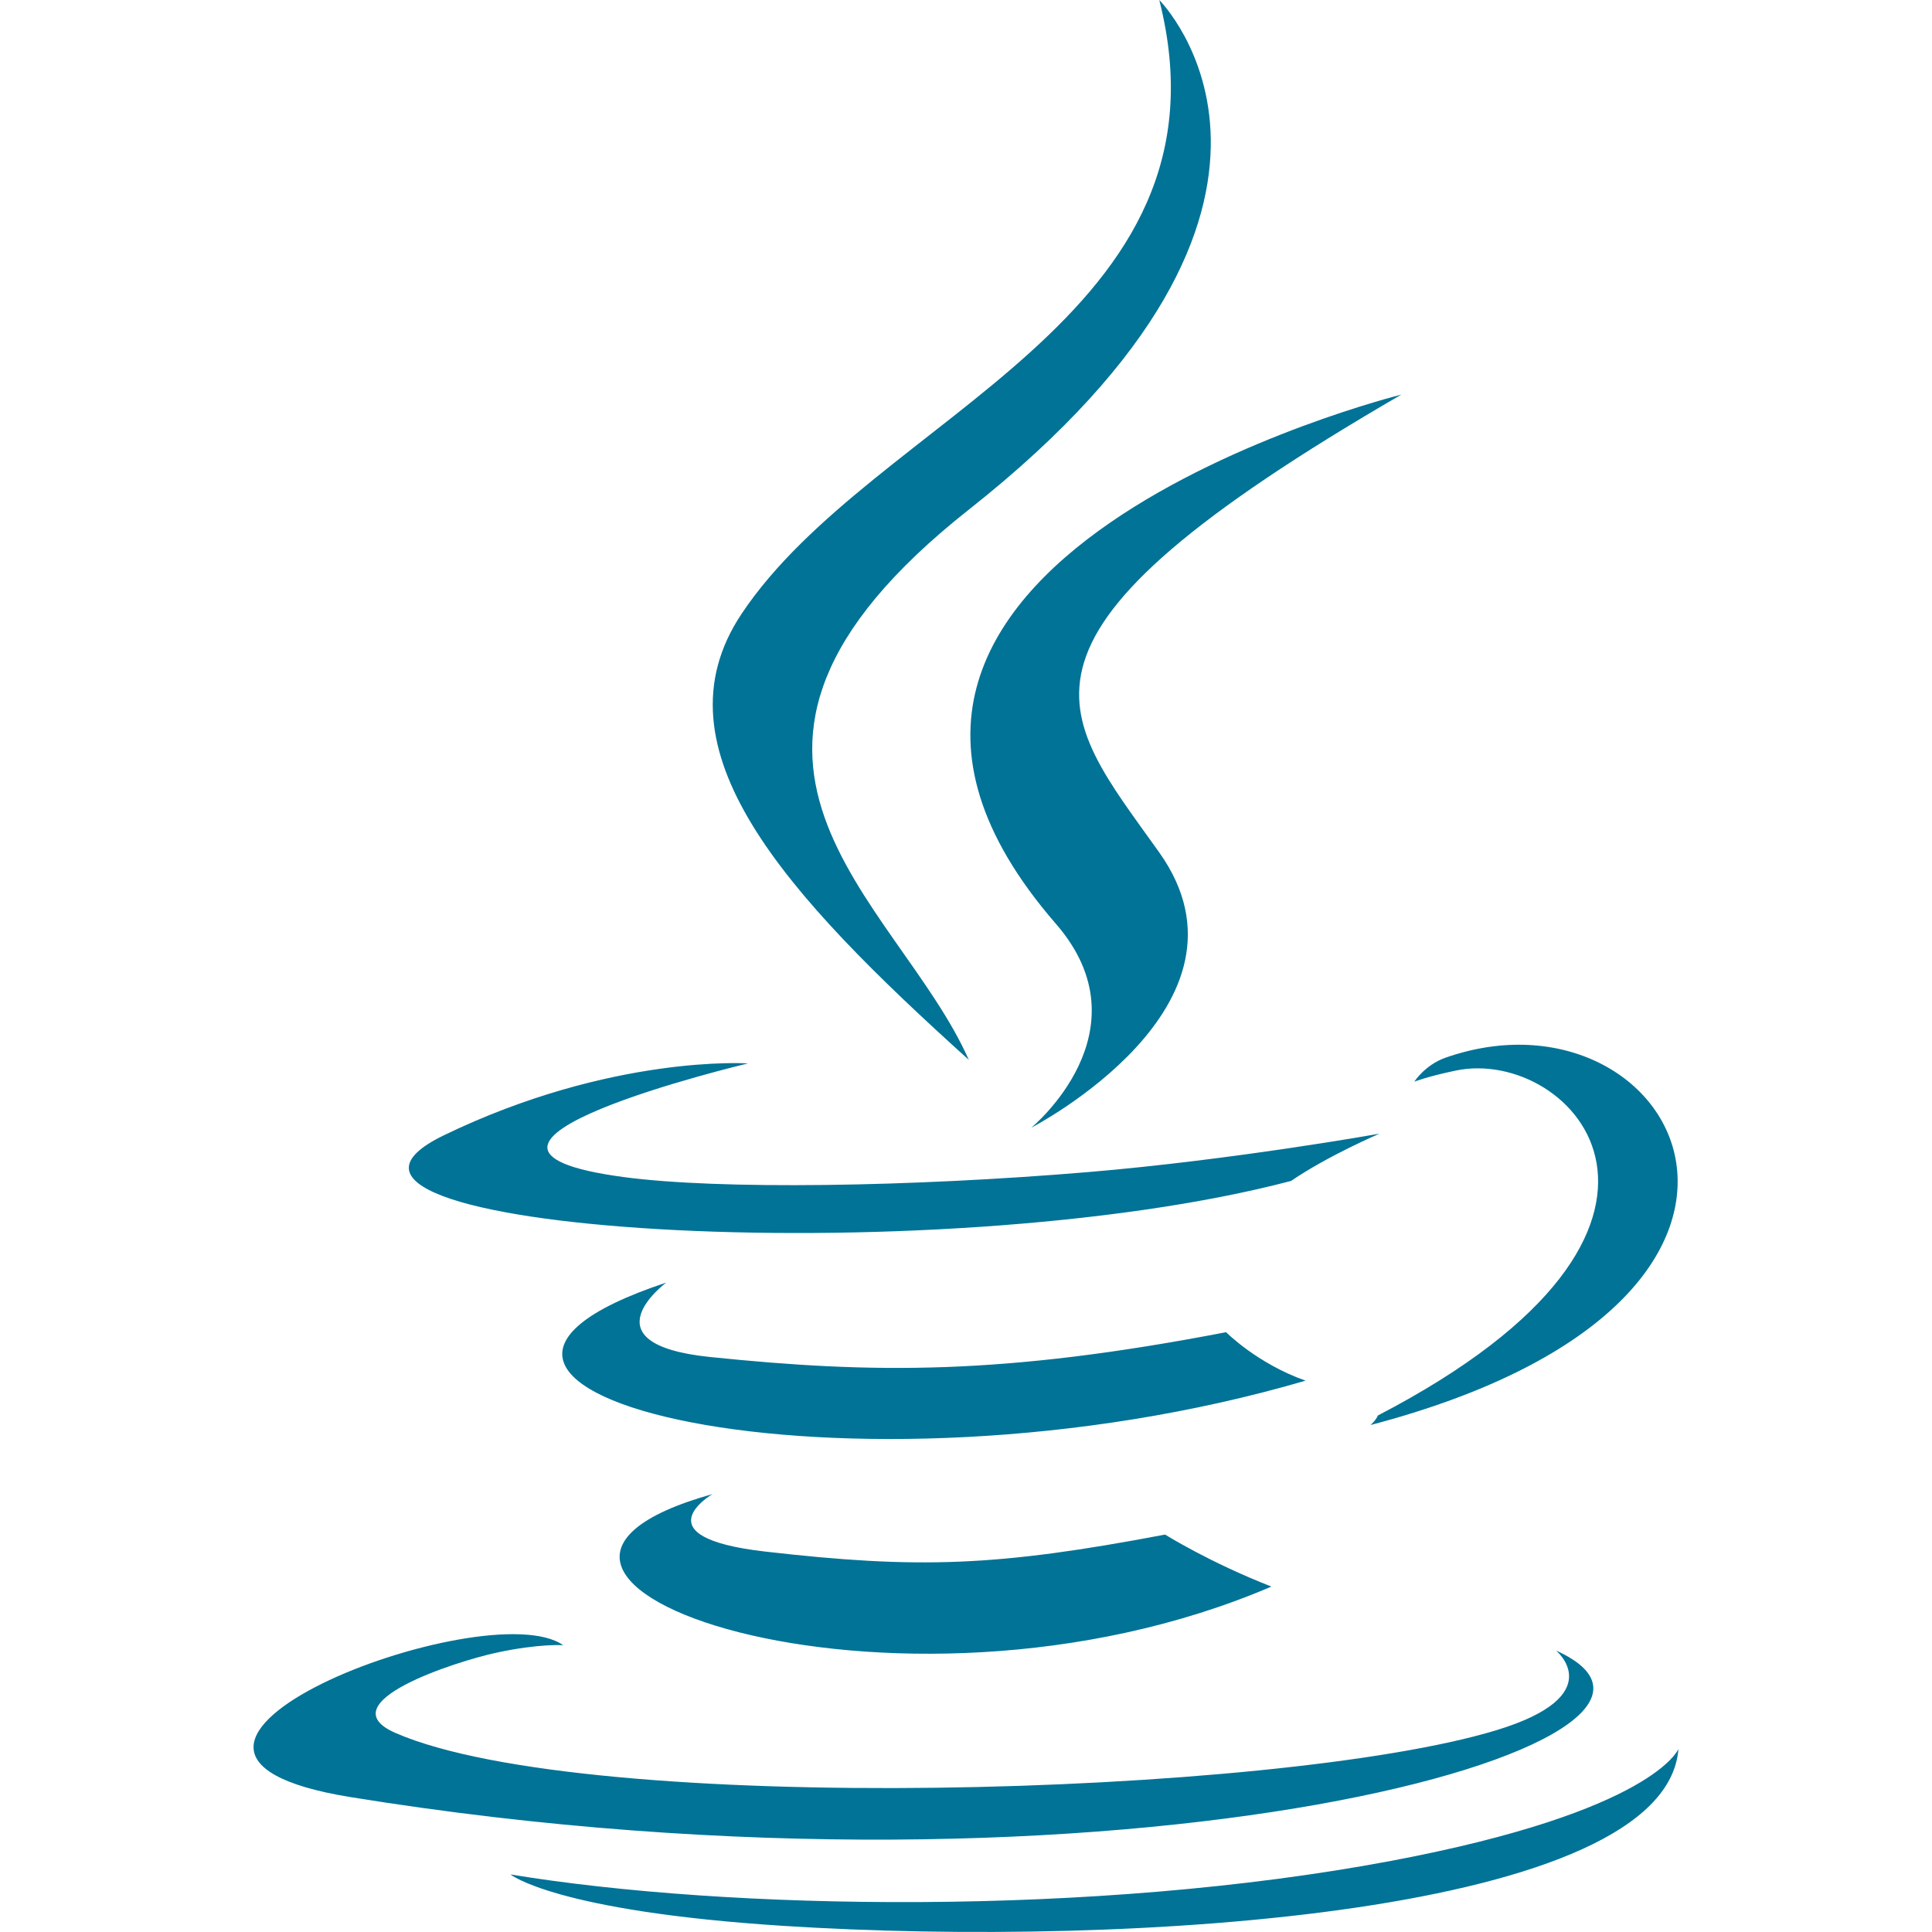
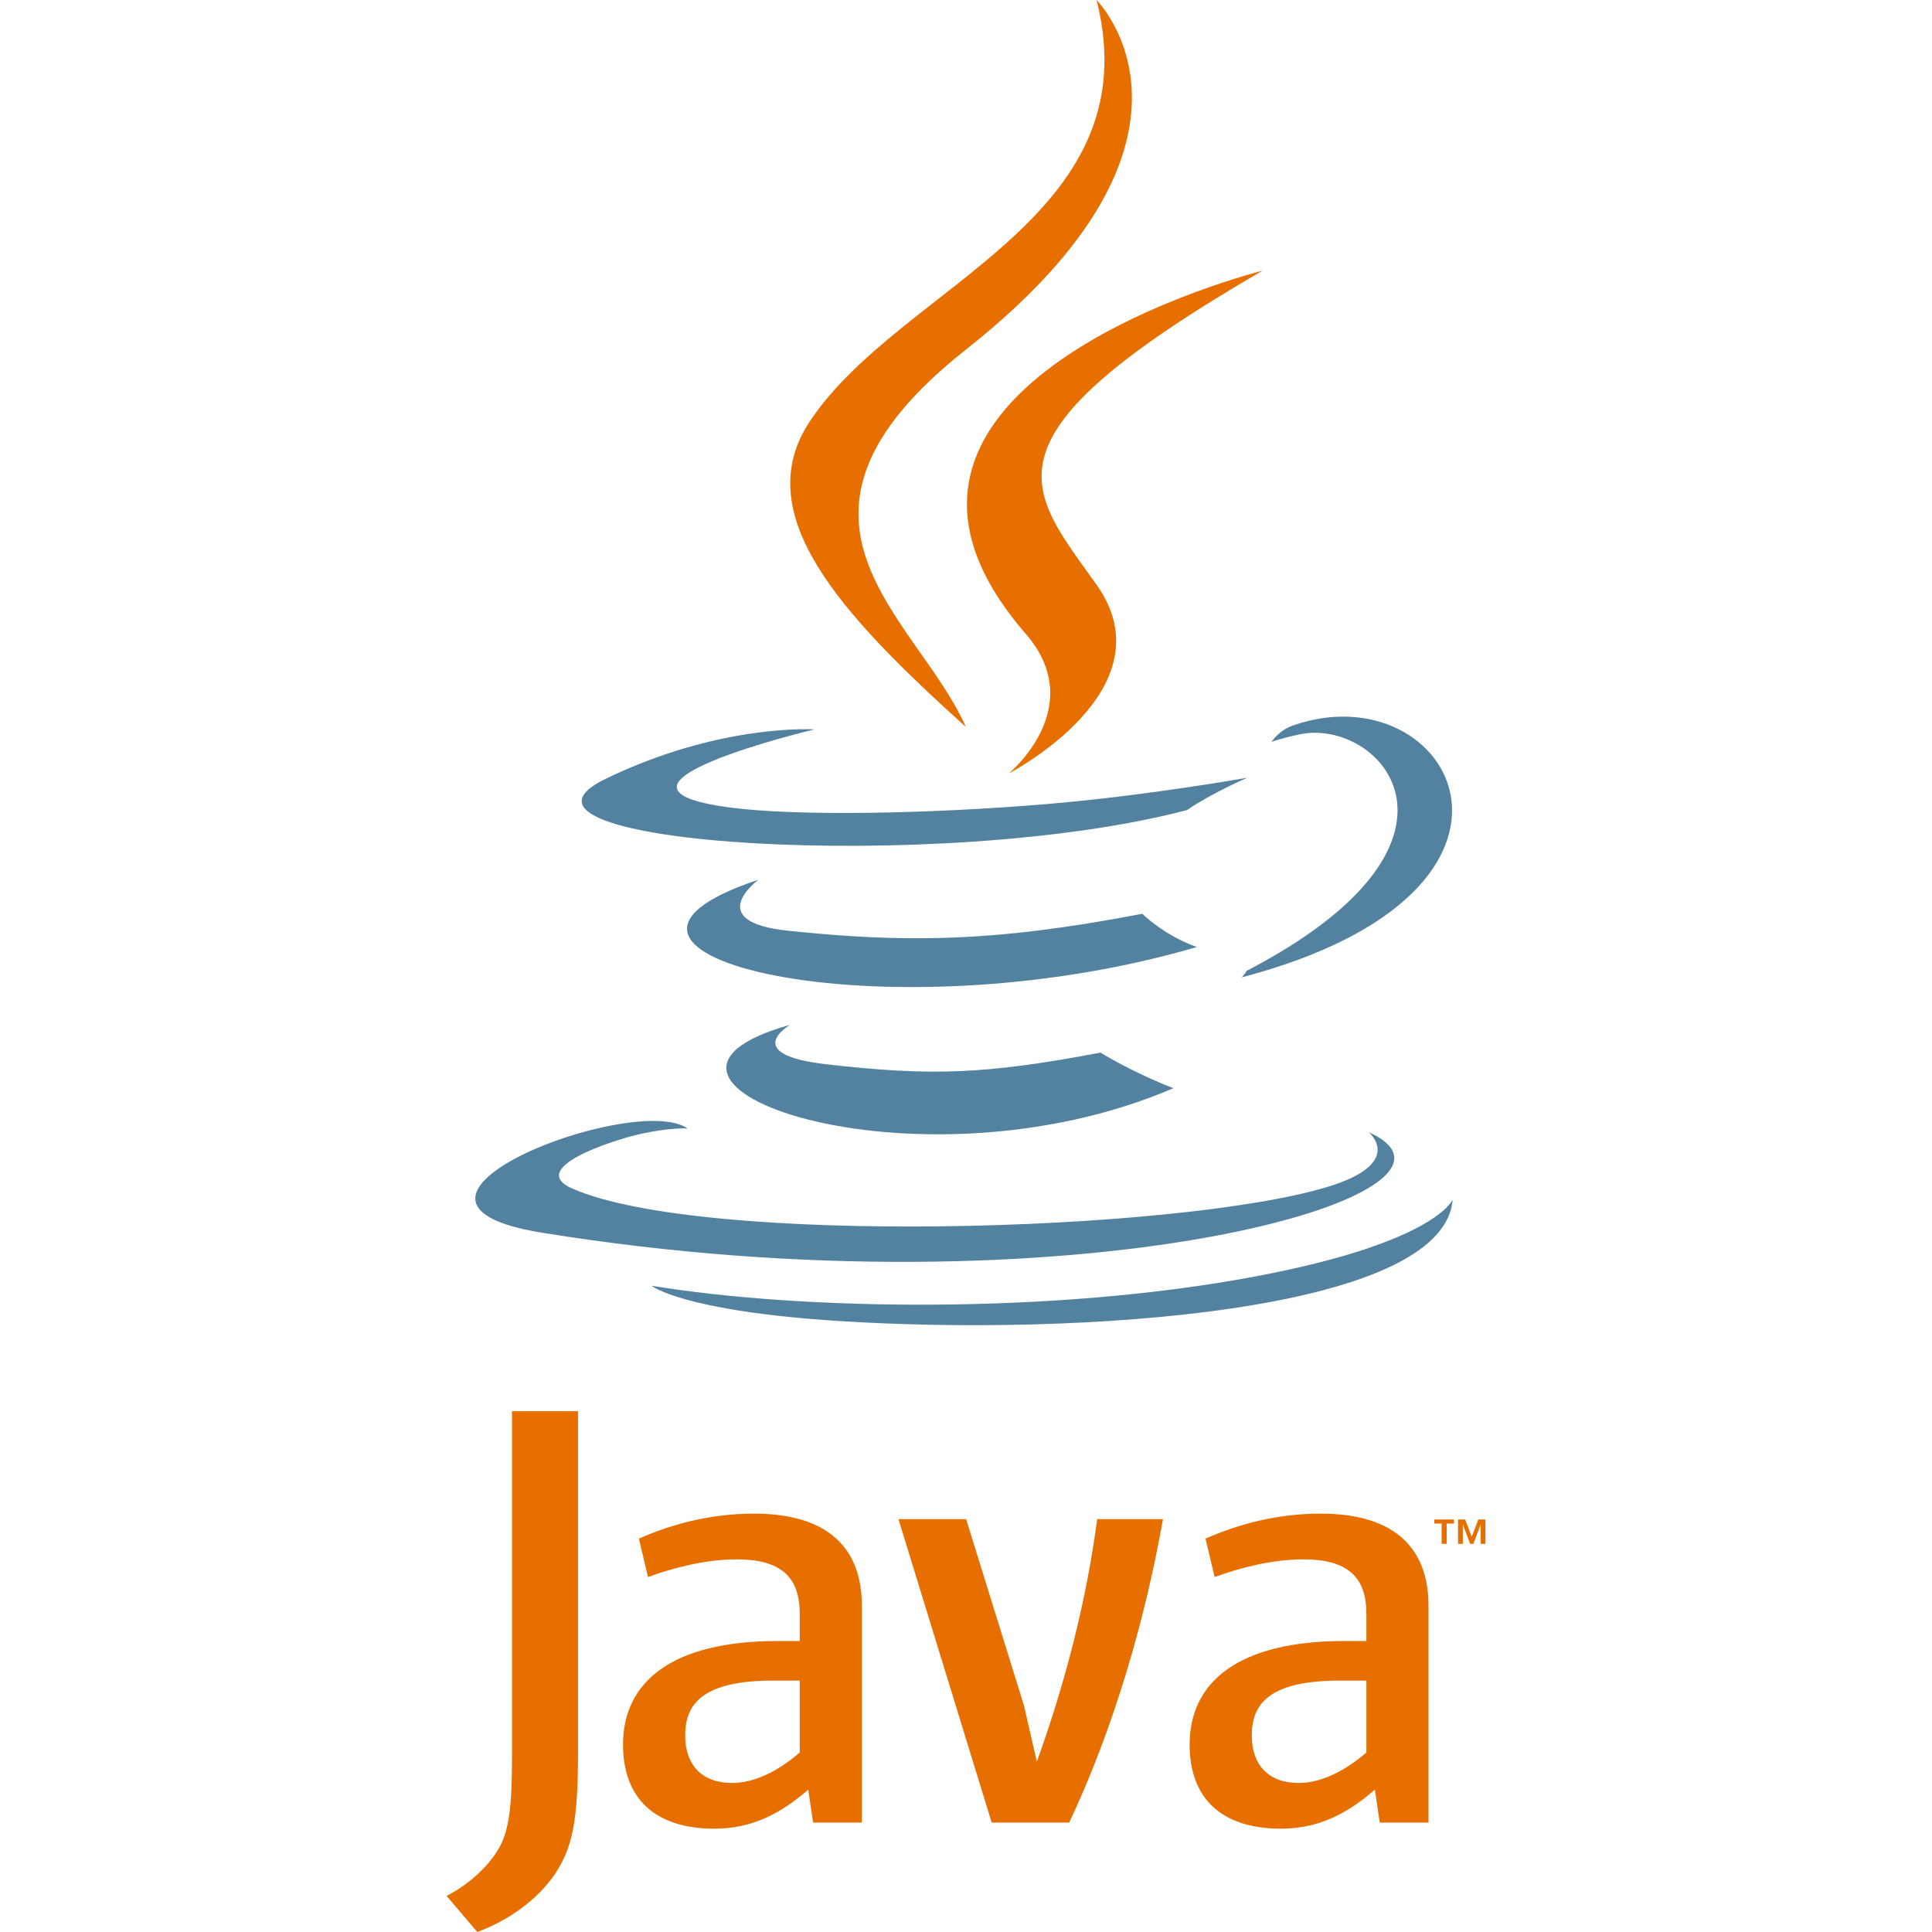
- <svg xmlns="http://www.w3.org/2000/svg" role="img" viewBox="0 0 24 24" fill="#007396">
-   <path d="M8.851 18.56s-.917.534.653.714c1.902.218 2.874.187 4.969-.211 0 0 .552.346 1.321.646-4.699 2.013-10.633-.118-6.943-1.149M8.276 15.933s-1.028.761.542.924c2.032.209 3.636.227 6.413-.308 0 0 .384.389.987.602-5.679 1.661-12.007.13-7.942-1.218M13.116 11.475c1.158 1.333-.304 2.533-.304 2.533s2.939-1.518 1.589-3.418c-1.261-1.772-2.228-2.652 3.007-5.688 0-.001-8.216 2.051-4.292 6.573M19.33 20.504s.679.559-.747.991c-2.712.822-11.288 1.069-13.669.033-.856-.373.75-.89 1.254-.998.527-.114.828-.093.828-.093-.953-.671-6.156 1.317-2.643 1.887 9.58 1.553 17.462-.7 14.977-1.82M9.292 13.21s-4.362 1.036-1.544 1.412c1.189.159 3.561.123 5.77-.062 1.806-.152 3.618-.477 3.618-.477s-.637.272-1.098.587c-4.429 1.165-12.986.623-10.522-.568 2.082-1.006 3.776-.892 3.776-.892M17.116 17.584c4.503-2.34 2.421-4.589.968-4.285-.355.074-.515.138-.515.138s.132-.207.385-.297c2.875-1.011 5.086 2.981-.928 4.562 0-.001.07-.062.09-.118M14.401 0s2.494 2.494-2.365 6.33c-3.896 3.077-.888 4.832-.001 6.836-2.274-2.053-3.943-3.858-2.824-5.539 1.644-2.469 6.197-3.665 5.19-7.627M9.734 23.924c4.322.277 10.959-.153 11.116-2.198 0 0-.302.775-3.572 1.391-3.688.694-8.239.613-10.937.168 0-.001.553.457 3.393.639" />
+ <svg xmlns="http://www.w3.org/2000/svg" width="800px" height="800px" viewBox="-118.513 4.399 540.906 540.906">
+   <path d="M285.104 430.945h-2.037v-1.14h5.486v1.14h-2.025v5.688h-1.424v-5.688zm10.942.297h-.032l-2.02 5.393h-.924l-2.006-5.393h-.024v5.393h-1.343v-6.828h1.976l1.86 4.835 1.854-4.835h1.969v6.828h-1.311l.001-5.393z" fill="#e76f00" />
+   <path d="M102.681 291.324s-14.178 8.245 10.09 11.035c29.4 3.354 44.426 2.873 76.825-3.259 0 0 8.518 5.341 20.414 9.967-72.63 31.128-164.376-1.803-107.329-17.743M93.806 250.704s-15.902 11.771 8.384 14.283c31.406 3.24 56.208 3.505 99.125-4.759 0 0 5.937 6.018 15.271 9.309-87.815 25.678-185.624 2.025-122.78-18.833" fill="#5382a1" />
+   <path d="M168.625 181.799c17.896 20.604-4.701 39.146-4.701 39.146s45.439-23.458 24.571-52.833c-19.491-27.395-34.438-41.005 46.479-87.934.001-.001-127.013 31.721-66.349 101.621" fill="#e76f00" />
+   <path d="M264.684 321.369s10.492 8.646-11.555 15.333c-41.923 12.7-174.488 16.535-211.314.507-13.238-5.76 11.587-13.752 19.396-15.429 8.144-1.766 12.798-1.437 12.798-1.437-14.722-10.371-95.157 20.363-40.857 29.166 148.084 24.015 269.944-10.814 231.532-28.14M109.499 208.617s-67.431 16.016-23.879 21.832c18.389 2.462 55.047 1.905 89.192-.956 27.906-2.354 55.928-7.358 55.928-7.358s-9.84 4.214-16.959 9.074c-68.475 18.01-200.756 9.631-162.674-8.79 32.206-15.568 58.392-13.802 58.392-13.802M230.462 276.231c69.608-36.171 37.425-70.932 14.96-66.248-5.506 1.146-7.961 2.139-7.961 2.139s2.045-3.202 5.947-4.588c44.441-15.624 78.619 46.081-14.346 70.521 0 0 1.079-.962 1.4-1.824" fill="#5382a1" />
+   <path d="M188.495 4.399s38.55 38.562-36.563 97.862c-60.233 47.567-13.735 74.689-.025 105.678-35.158-31.723-60.96-59.647-43.65-85.637 25.406-38.151 95.792-56.648 80.238-117.903" fill="#e76f00" />
+   <path d="M116.339 374.246c66.815 4.277 169.417-2.373 171.846-33.987 0 0-4.67 11.984-55.219 21.503-57.027 10.731-127.364 9.479-169.081 2.601.002-.002 8.541 7.067 52.454 9.883" fill="#5382a1" />
+   <path d="M105.389 495.049c-6.303 5.467-12.96 8.536-18.934 8.536-8.527 0-13.134-5.113-13.134-13.314 0-8.871 4.937-15.357 24.739-15.357h7.328l.001 20.135m17.392 19.623V453.93c0-15.518-8.85-25.756-30.188-25.756-12.457 0-23.369 3.076-32.238 6.999l2.56 10.752c6.983-2.563 16.022-4.949 24.894-4.949 12.292 0 17.58 4.949 17.58 15.181v7.678h-6.135c-29.865 0-43.337 11.593-43.337 28.993 0 15.018 8.878 23.554 25.594 23.554 10.745 0 18.766-4.437 26.264-10.929l1.361 9.221 13.645-.002zM180.824 514.672h-21.691l-26.106-84.96h18.944l16.198 52.199 3.601 15.699c8.195-22.698 13.992-45.726 16.891-67.898h18.427c-4.938 27.976-13.822 58.684-26.264 84.96M264.038 495.049c-6.315 5.467-12.983 8.536-18.958 8.536-8.512 0-13.131-5.113-13.131-13.314 0-8.871 4.947-15.357 24.748-15.357h7.341v20.135m17.39 19.623V453.93c0-15.518-8.871-25.756-30.186-25.756-12.465 0-23.381 3.076-32.246 6.999l2.557 10.752c6.985-2.563 16.041-4.949 24.906-4.949 12.283 0 17.579 4.949 17.579 15.181v7.678h-6.146c-29.873 0-43.34 11.593-43.34 28.993 0 15.018 8.871 23.554 25.584 23.554 10.752 0 18.77-4.437 26.28-10.929l1.366 9.221 13.646-.002zM36.847 529.099c-4.958 7.239-12.966 12.966-21.733 16.206L6.527 535.2c6.673-3.424 12.396-8.954 15.055-14.104 2.3-4.581 3.252-10.485 3.252-24.604v-96.995h18.478v95.666c-.001 18.875-1.51 26.5-6.465 33.936" fill="#e76f00" />
</svg>
